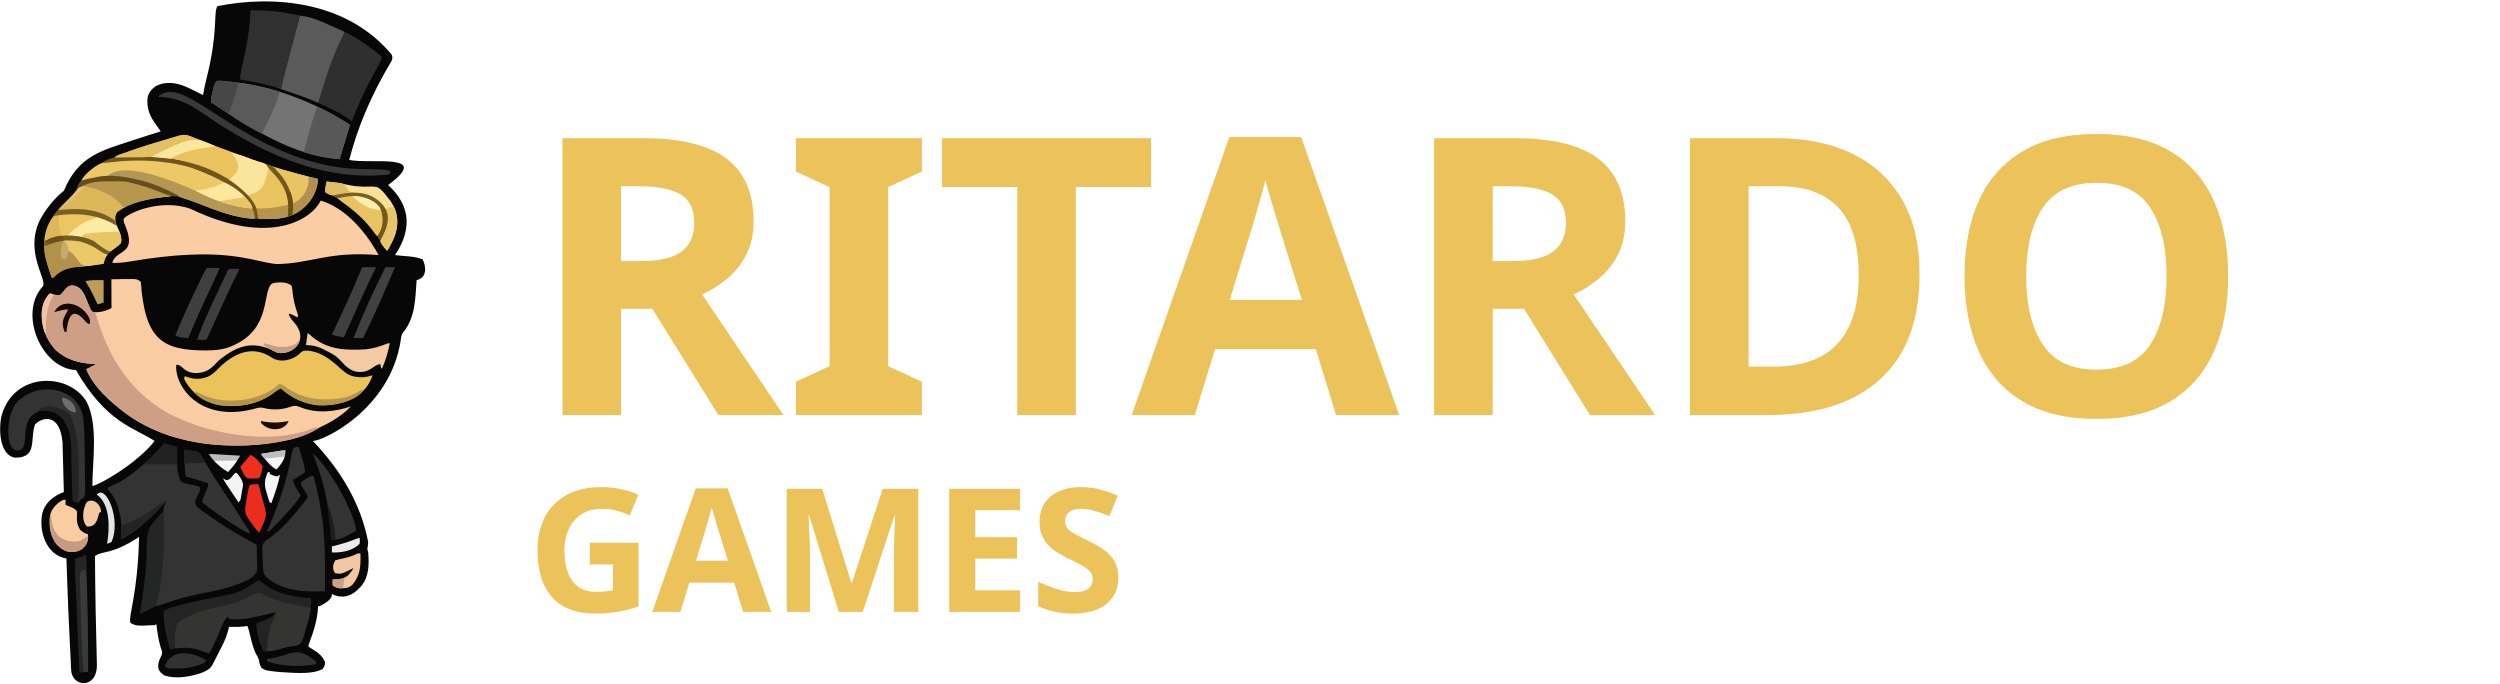
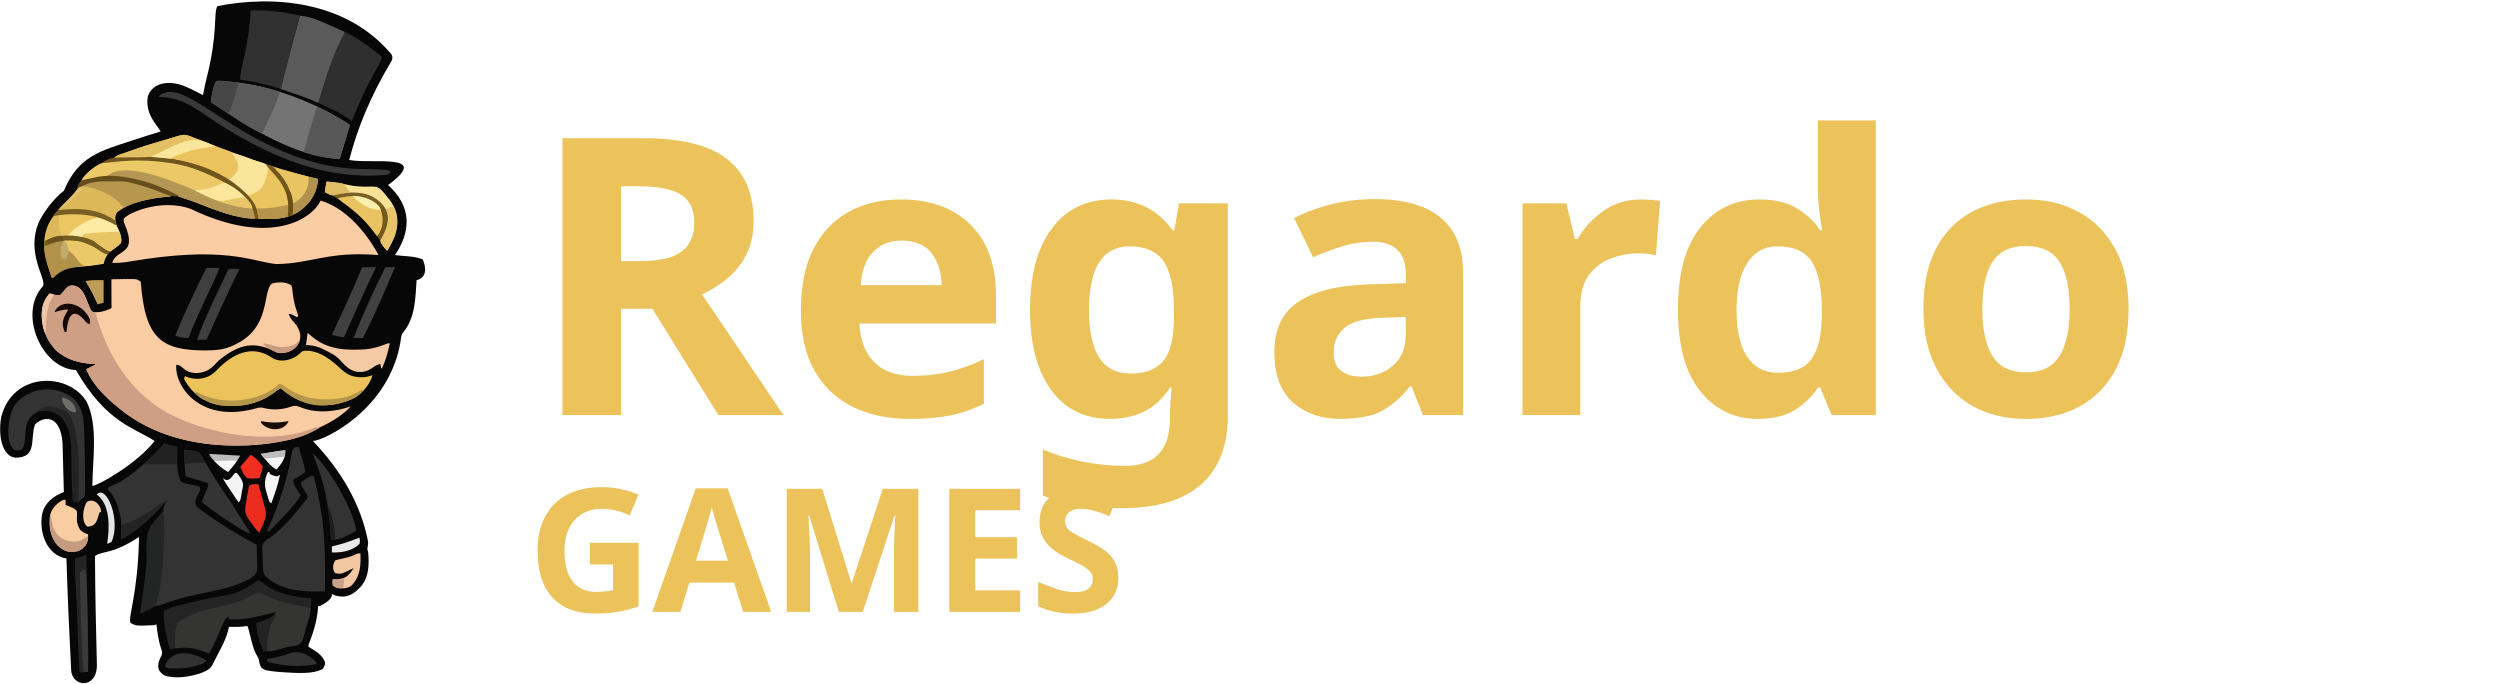
<svg xmlns="http://www.w3.org/2000/svg" width="163.769mm" height="44.762mm" viewBox="0 0 163.769 44.762" version="1.1" id="svg1" xml:space="preserve">
  <defs id="defs1">
    <rect x="128.848" y="59.014" width="451.459" height="108.193" id="rect4" />
    <rect x="-122.406" y="222.557" width="251.767" height="375.564" id="rect3" />
    <rect x="-95.978" y="159.963" width="318.534" height="461.805" id="rect2" />
  </defs>
  <g id="layer1" transform="translate(-18.89089,-98.13163)">
    <g id="g1" transform="matrix(0.2645833,0,0,0.2645833,2.137645,39.63836)">
      <text xml:space="preserve" style="font-weight:800;font-size:85.333px;line-height:0;font-family:'Exo 2';-inkscape-font-specification:'Exo 2 Ultra-Bold';text-align:end;writing-mode:lr-tb;direction:ltr;text-anchor:end;fill:#ebc35a;fill-opacity:1;stroke-width:7.418" x="193.938" y="323.836" id="text1">
-         <tspan style="font-style:normal;font-variant:normal;font-weight:900;font-stretch:normal;font-size:96px;line-height:1;font-family:Orbitron;-inkscape-font-specification:'Orbitron Heavy';text-align:start;text-anchor:start;fill:#ebc35a;fill-opacity:1;stroke-width:7.418" id="tspan9" x="193.938" y="323.836">RITARDO</tspan>
+         <tspan style="font-style:normal;font-variant:normal;font-weight:900;font-stretch:normal;font-size:96px;line-height:1;font-family:Orbitron;-inkscape-font-specification:'Orbitron Heavy';text-align:start;text-anchor:start;fill:#ebc35a;fill-opacity:1;stroke-width:7.418" id="tspan9" x="193.938" y="323.836">Regardo</tspan>
        <tspan x="193.938" y="372.571" style="font-style:normal;font-variant:normal;font-weight:900;font-stretch:normal;font-size:42.667px;line-height:0.8;font-family:Orbitron;-inkscape-font-specification:'Orbitron Heavy';text-align:start;text-anchor:start;fill:#ebc35a;fill-opacity:1;stroke-width:7.418" id="tspan4">GAMES</tspan>
      </text>
      <text xml:space="preserve" transform="translate(-8.079289,-149.8143)" id="text2" style="font-style:normal;font-variant:normal;font-weight:bold;font-stretch:normal;font-size:96px;line-height:1;font-family:Cambria;-inkscape-font-specification:'Cambria Bold';text-align:start;writing-mode:lr-tb;direction:ltr;white-space:pre;shape-inside:url(#rect2);display:inline;fill:#000000;stroke-width:4.05" />
      <text xml:space="preserve" transform="translate(-8.079289,-149.8143)" id="text3" style="font-style:normal;font-variant:normal;font-weight:normal;font-stretch:normal;font-size:96px;line-height:1;font-family:Azonix;-inkscape-font-specification:Azonix;text-align:start;writing-mode:lr-tb;direction:ltr;white-space:pre;shape-inside:url(#rect3);display:inline;fill:#242525;fill-opacity:1;stroke-width:4.05" />
      <text xml:space="preserve" transform="translate(31.84511,193.8979)" id="text4" style="font-size:85.333px;line-height:1;font-family:Ethnocentric;-inkscape-font-specification:Ethnocentric;text-align:start;writing-mode:lr-tb;direction:ltr;white-space:pre;shape-inside:url(#rect4);display:inline;fill:#ebc35a;stroke-width:4.05" />
      <g id="g2" transform="matrix(0.2140757,0,0,0.2140757,32.88668,217.4358)">
        <path d="m 86,50 c 1.256,3.07 1.309,4.19 0.137,7.262 C 61.163,99.063 46.802,134.767 37,172 c 25.921,5.164 96.246,-8.76 45,29 12.859,11.52 20.733,25.038 21.469,40.898 C 103.7,256.898 98.219,269.672 90,282 c 10.707,1.623 21.837,0.825 32,5 4.427,9.404 4.789,21.237 -7,24 -1.561,21.012 -1.29,42.725 -15.102,59.863 C 97.29,373.799 97.091,376.741 96.625,380.5 84.409,460.491 7.121,497 -5,497 c 31.487,33.018 55.391,71.726 64,117 -0.165,2.709 -0.59,5.312 -1,8 0.31,1.339 0.645,2.672 1,4 1.124,13.916 1.034,27.972 -8.312,39.188 C 44.853,671.454 39.727,675.778 31,677 c -5.166,0.037 -9.448,-0.475 -14,-3 v 2.125 C 15.017,681.825 8.158,685.269 3,688 H 1 l -0.043,1.703 C 0.165,703.66 -4.113,717.451 -9.082,730.445 -10.113,732.861 -10.113,732.861 -10,735 c 1.648,1.103 3.346,2.132 5.062,3.125 6.257,3.884 11.552,7.948 14.062,15.062 C 8.969,756.708 8.215,758.268 6,761 c -10.934,5.32 -25.118,4.929 -49.623,3.242 -16.012,-1.686 -16.012,-1.686 -20.752,-4.805 -1.96,-2.94 -2.44,-5.459 -2.938,-8.926 -0.773,-2.824 -2.146,-5.002 -3.636,-7.502 C -76.285,732.571 -78.649,713.002 -81,711 c -6.938,1.247 -13.98,1.108 -21,1 -2.902,15.261 -11.881,28.939 -18.598,42.789 -2.513,5.754 -7.218,7.945 -12.781,10.266 -12.672,4.57 -30.54,7.786 -43.621,2.945 -4.344,-3.035 -11.299,-7.662 -3,-23 1.243,-3.728 0.56,-4.789 -0.75,-8.438 -2.934,-8.984 -4.02,-18.219 -5.25,-27.562 l -2,1 c -20.97,0.97 -20.97,0.97 -27.812,-2.375 -3.346,-7.429 8.289,-31.129 9.812,-99.625 -32.327,21.123 -41.002,15.334 -51,22 0.23,41.908 1.122,83.814 2.213,125.708 0.428,28.669 -29.175,26.502 -29.809,5.616 C -286.854,718.574 -288.668,675.791 -290,633 c -23.633,-4.08 -32.025,-31.631 -28,-51.938 3.143,-13.139 13.252,-20.382 25,-25.062 -0.478,-18.954 -1.082,-37.905 -1.519,-56.86 -2.676,-34.18 -23.076,-30.392 -31.856,-21.14 -6.048,16.648 3.301,38.56 -22.934,38.316 -15.074,-1.772 -20.057,-25.526 -16.043,-47.402 13.809,-52.792 78.601,-51.339 98.812,-17.008 13.515,27.168 6.649,67.721 6.539,97.094 7.603,-0.857 51.17,-25.561 72,-52 -23.966,-15.587 -55.888,-21.017 -91,-82 -39.741,-1.633 -67.218,-65.451 -38.324,-96.82 5.599,-7.389 -21.315,-38.773 -3.614,-76.305 6.687,-12.449 16.77,-25.615 28.016,-34.234 16.473,-40.286 43.408,-46.435 78.958,-58.135 C -203.021,145.857 -192.037,142.353 -181,139 c -1.84,-2.796 -3.671,-5.562 -5.684,-8.238 C -193.953,120.96 -197.74,111.365 -196,99 c 1.695,-5.699 4.683,-9.176 9.562,-12.5 9.319,-4.942 19.478,-4.205 29.375,-1.228 7.288,2.572 14.187,6.229 21.063,9.728 1.333,0.668 2.666,1.335 4,2 l 0.336,-1.998 c 1.034,-5.931 2.293,-11.752 3.77,-17.587 13.704,-54.208 7.523,-74.1 12.437,-83.306 C -52.213,-18.586 33.678,-12.796 86,50 Z" fill="#080707" transform="translate(509,30)" id="path1" />
        <path d="M 0,0 C 76.151,-1.531 -68.457,1.48 16.787,-0.264 29.713,-0.368 29.713,-0.368 34,3 38.836,69.996 58.823,82.194 108.877,82.322 120.61,82.256 131.478,81.412 142,76 185.531,56.314 174.132,13.522 185.762,4.969 188.996,4.001 191.57,3.598 194.938,3.625 l 2.965,-0.023 C 201.904,4.116 204.559,4.844 208,7 c 1.204,2.823 1.384,5.649 1.625,8.688 0.855,7.5 2.343,14.289 4.838,21.411 C 215.021,38.717 215.517,40.357 216,42 l -1,2 c -3.307,-1.426 -6.267,-4.215 -10,-4 1.344,3.964 3.054,6.425 5.938,9.438 C 229.722,70.166 209.673,88.174 192,85 166.235,70.891 147.986,74.361 124,94 c -1.673,1.744 -3.34,3.494 -5,5.25 -6.326,6.405 -12.148,8.867 -21.125,9.25 C 82.376,107.924 82.475,98.25 75,99 c -2.148,25.344 28.719,69.136 94.438,49.688 3.718,-0.718 5.784,-0.146 9.366,0.817 9.037,1.657 18.547,1.283 27.259,-1.692 5.02,-1.782 7.666,-2.039 12.511,0.165 C 237.743,155.708 258.906,153.219 277,147 c -11.657,12.409 -26.83,20.271 -42.148,27.223 -3.007,1.366 -5.896,2.869 -8.789,4.465 -10.502,5.26 -22.606,7.372 -34.062,9.5 l -2.509,0.469 c -14.974,2.633 -29.864,3.73 -45.054,3.656 l -2.497,-0.008 C 95.298,192.089 46.67,180.174 10,150 L 8.203,148.552 C -6.508,136.653 -21.856,121.86 -29,104 l 10,-5 v -1 l -2.316,-0.078 C -37.551,97.062 -52.769,92.807 -64.801,81.445 -76.282,68.679 -81.05,54.26 -80.391,37.156 -77.183,15.043 -70.178,21.392 -59,18 -54.478,13.923 -52.027,7.431 -45.312,7.125 -28.208,7.794 -28.162,35.191 -21,38 -13.534,38.593 -7.825,37.035 -1,34 0.362,32.865 0.362,32.865 0.114,29.857 0.076,19.905 0.052,9.952 0,0 Z" fill="#facca4" transform="translate(271,340)" id="path2" />
        <path d="m 0,0 c 4.987,1.382 9.982,2.733 15,4 l 0.148,3.742 C 14.892,18.887 13.86,32.841 19.254,43.64 23.823,47.198 31.703,46.775 41,50 c 1,3 1,3 -0.25,5.926 -1.163,2.252 -2.33,4.502 -3.5,6.75 C 35.789,66.561 35.505,68.125 37,72 c 2.169,2.349 4.655,4.146 7.25,6 l 2.279,1.681 C 65.772,93.714 85.917,105.967 107,117 c 0.149,4.287 0.258,8.572 0.33,12.86 0.03,1.456 0.071,2.912 0.123,4.367 0.477,13.651 0.477,13.651 -3.222,18.105 C 102.573,153.837 102.573,153.837 101,155 l -2.098,1.602 c -15.028,7.828 -31.116,11.865 -47.625,15.176 -3.259,0.656 -6.519,1.313 -9.777,1.973 l -2.491,0.503 c -14.297,2.917 -27.874,6.843 -41.566,11.934 C -5.023,187.008 -7.443,187.545 -10,188 l 0.875,-3.762 c 6.231,-28.1 8.431,-57.029 8.043,-85.762 l -0.024,-2.173 C -1.144,92.8 -1.203,89.3 -1.3,85.798 -1.408,78.265 -0.926,72.537 3,66 -0.373,69.317 -3.611,72.726 -6.806,76.214 -17.873,88.256 -29.123,98.321 -43,107 l -2.816,1.781 C -48,110 -48,110 -50,110 l 0.063,-2.18 C -49.093,88.949 -49.093,88.949 -54,71 l -1.426,-3.223 C -58.056,62.183 -60.891,57.592 -65,53 v -2 c 3.759,-1.912 7.435,-3.774 11.352,-5.344 C -46.309,42.535 -19.573,23.393 0,0 Z" fill="#333333" transform="translate(332,530)" id="path3-0" />
        <path d="M 0,0 C 36.515,10.743 60.425,50.769 67,63 8.429,58.243 -11.194,73.019 -51.432,73.41 -81.362,70.08 -110.944,51.644 -222.609,70.729 -228.812,71.783 -234.708,72.225 -241,72 c 4.294,-16.318 29.402,-8.332 14.959,-43.212 -2.066,-5.154 -2.066,-5.154 -1.58,-8.038 6.874,-7.405 43.331,-22.984 76.918,-11.332 C -57.78,54.159 -9.392,20.689 0,0 Z" fill="#fbcda4" transform="translate(513,249)" id="path4" />
        <path d="m 0,0 c 4.239,0.271 7.06,2.235 10.312,4.875 1.683,2.431 2.902,5.001 4.125,7.688 l 1.043,2.157 c 1.814,3.786 3.492,7.591 5.102,11.441 1.155,2.43 1.243,3.478 3.746,4.696 2.461,0.696 2.984,2.02 2.984,2.02 13.512,48.112 38.199,88.817 82.438,114.312 45.508,24.483 118.661,38.306 168.668,18.035 3.167,-1.474 3.748,-1.358 6.895,-0.348 -20.595,14.343 -62.303,20.475 -95.562,20.312 l -2.497,-0.008 C 140.61,184.964 91.982,173.049 55.312,142.875 l -1.797,-1.448 C 38.804,129.528 23.456,114.735 16.312,96.875 l 10,-5 v -1 L 23.996,90.797 C 7.761,89.937 -7.457,85.682 -19.488,74.32 -30.97,61.554 -35.737,47.135 -35.078,30.031 c 0.373,-5.241 1.774,-9.602 4.391,-14.156 l 1.051,-1.93 C -28.625,12.25 -28.625,12.25 -26.688,9.875 c 3,0 3,0 5.164,0.57 2.868,0.646 4.92,0.909 7.836,0.43 2.575,-2.377 4.596,-4.98 6.773,-7.723 C -4.453,0.635 -3.464,0.098 0,0 Z" fill="#ce9f84" transform="translate(225.6875,347.125)" id="path5" />
        <path d="M 0,0 C 10.402,8.169 26.765,4.202 35.444,-5.169 38.161,-7.513 40.869,-6.968 44.315,-6.853 59.412,-5.287 70.918,4.383 81.67,14.284 c 8.657,7.767 14.082,9.485 25.676,9.449 3.895,-0.315 7.018,-1.104 10.719,-2.301 -3.216,11.021 -11.679,20.834 -21.629,26.496 -2.753,1.32 -5.506,2.451 -8.371,3.504 l -2.441,0.898 C 65.865,58.577 46.231,57.096 27.756,47.761 21.975,44.499 16.919,40.956 12.065,36.433 8.753,37.929 6.159,39.872 3.315,42.12 -14.576,55.223 -36.471,58.922 -58.226,56.14 -73.351,53.479 -86.028,45.835 -95.076,33.519 c -3.556,-5.306 -3.556,-5.306 -4.859,-8.086 l 1,-3 1.617,0.656 c 9.216,3.444 17.361,3.365 26.383,-0.656 4.043,-2.19 6.952,-4.918 10.125,-8.188 C -43.884,-3.022 -22.188,-13.91 0,0 Z" fill="#ebc35a" transform="translate(454.9353,429.5674)" id="path6" />
        <path d="M 0,0 2.101,0.001 C 22.555,0.1 40.654,6.018 59.445,13.662 62.837,15.024 66.26,16.293 69.688,17.562 v 1 l -1.902,0.196 C 46.704,20.996 25.247,23.749 7.742,36.75 4.826,40.742 4.964,43.773 5.688,48.562 c 0.792,3.149 1.851,6.152 3,9.188 3.903,10.47 3.903,10.47 3,14.812 -2.06,1.979 -3.849,3.436 -6.188,5 -7.53,5.205 -12.062,9.772 -13.812,19 -4.212,0.579 -8.426,1.148 -12.64,1.709 -1.429,0.191 -2.857,0.385 -4.285,0.582 -7.615,1.047 -15.063,1.966 -22.773,1.633 -5.32,0.176 -9.63,2.402 -13.344,6.123 -1.219,1.417 -2.405,2.864 -3.547,4.344 l -1.41,1.609 h -2 C -75.706,91.458 -81.747,72.129 -71.992,50.656 -62.597,32.379 -50.128,25.771 -40.074,12.246 -35.376,5.089 -26.915,2.897 -18.963,1.171 -12.656,0.12 -6.381,-0.028 0,0 Z" fill="#ddb85a" transform="translate(270.3125,225.4375)" id="path7" />
        <path d="m 0,0 c 3.734,1.57 7.475,3.083 11.266,4.513 1.028,0.388 2.056,0.776 3.115,1.176 1.081,0.407 2.163,0.814 3.277,1.233 1.151,0.434 2.302,0.867 3.487,1.314 3.705,1.395 7.411,2.787 11.118,4.178 0.631,0.237 1.261,0.473 1.911,0.717 18.664,7 37.316,13.993 56.276,20.158 1.744,0.57 1.744,0.57 3.522,1.152 17.66,5.737 35.416,10.57 53.478,14.848 -1.111,13.374 -6.242,23.83 -16.164,33 -12.249,10.042 -25.393,13.545 -41.023,13.188 -1.143,-0.014 -2.286,-0.027 -3.463,-0.041 -2.784,-0.035 -5.566,-0.084 -8.35,-0.146 C 78.326,94.692 78.201,94.095 78.072,93.479 74.333,76.04 63.286,63.413 48.474,53.77 24.685,38.873 -2.977,28.024 -31.05,25.102 c -0.764,-0.08 -1.529,-0.159 -2.316,-0.241 -18.237,-1.645 -36.947,-1.068 -55.184,0.429 3.571,-3.571 8.699,-4.713 13.375,-6.438 1.177,-0.435 2.353,-0.87 3.565,-1.319 15.133,-5.524 30.583,-10.107 46.035,-14.646 2.014,-0.594 4.024,-1.2 6.034,-1.806 1.238,-0.367 2.477,-0.734 3.752,-1.112 1.629,-0.488 1.629,-0.488 3.292,-0.985 C -7.778,-2.128 -4.442,-1.926 0,0 Z" fill="#eac35e" transform="translate(362.5496,174.7105)" id="path8" />
        <path d="m 152.069,50.139 c -2.453,13.416 -5.141,20.348 -11,40 -52.336,-3.377 -100.263,-33.912 -149,-66 C -7.389,18.033 -5.959,12.077 -4.392,6.169 -0.823,-7.005 83.492,4.847 152.069,50.139 Z" fill="#747474" transform="translate(393.9314,110.8606)" id="path9" />
        <path d="m 0,0 2,1 c 6.934,26.12 10.044,50.459 10.625,55.75 l 0.374,3.388 c 1.83,17.679 2.141,35.29 2.064,53.049 -0.005,2.033 -0.01,4.066 -0.014,6.1 C 15.038,124.191 15.021,129.096 15,134 c -3.171,0.022 -6.341,0.035 -9.512,0.047 l -2.692,0.019 C -16.29,134.119 -38.777,130.858 -53,117 c -3.387,-3.517 -3.584,-7.015 -3.75,-11.695 -0.175,-4.92 -0.173,-7.924 -0.396,-11.816 -0.805,-13.244 -0.805,-13.244 3.75,-18.486 19.107,-11.931 32.833,-30.013 46.938,-47.276 C -4.685,25.122 -4.685,25.122 -5.562,22.469 -7.572,19.018 -9.682,15.654 -11.855,12.305 -13,10 -13,10 -12,7 -7.934,4.149 -4.098,1.954 0,0 Z" fill="#333333" transform="translate(503,567)" id="path10-9" />
        <path d="m 41.598,14.082 c 4.534,1.505 12.49,1.036 16.335,4.195 -0.447,8.755 -3.193,15.754 -5.523,24.117 l -0.651,2.488 c -2.995,11.045 -2.995,11.045 -6.349,15.512 -3.475,1.897 -6.11,2.289 -10.043,2.633 -4.521,0.419 -8.36,1.635 -12.645,3.055 -6.54,2.051 -12.416,2.983 -19.312,2.312 -4.249,-10.111 -8.395,-20.858 -8,-32 7.27,-3.053 18.796,-4.768 22,-13 -30.696,7.488 -40.091,9.178 -54,8 l -1,-3 c -3.607,3.161 -5.221,6.233 -7.059,10.637 -4.515,11.008 -9.026,22.018 -14.941,32.363 -19.347,-8.163 -26.09,-7.296 -39.965,-6.077 -0.435,-10.739 -0.809,-21.452 3.465,-31.423 10.057,-10.057 29.317,-12.482 42.688,-15.875 41.214,-20.364 53.162,-25.303 95,-3.938 z" fill="#343433" transform="translate(443.5898,701.6055)" id="path11-4" />
        <path d="M 0,0 3.496,1.352 C 6.363,2.507 9.185,3.724 12,5 l 2.863,1.289 C 31.768,14.305 51.318,26.713 59.086,44.484 60.429,48.255 61,50.939 61,55 38.196,54.413 15.447,44.998 -5.536,36.841 -10.588,34.883 -15.642,33.117 -20.812,31.5 -26.042,29.806 -30.77,27.718 -35.625,25.188 -52.374,16.527 -69.503,11.433 -88,8 L -90.953,7.391 C -105.987,5.463 -120.531,6.816 -135,11 c -1.662,0.354 -3.328,0.696 -5,1 2.498,-8.88 20.379,-21.08 23.966,-21.298 C -111.149,-13.971 -58.761,-22.872 0,0 Z" fill="#ecc866" transform="translate(376,215)" id="path12" />
        <path d="M 2.917,-0.884 C 16.028,0.383 22.658,3.323 55,18 44.429,45.04 33.418,72.443 24.25,100.125 14.039,95.328 5.863,92.451 -19,84 -15.873,66.087 -12.269,57.226 2.917,-0.884 Z" fill="#5a5a5a" transform="translate(486,36)" id="path13" />
        <path d="M 0,0 C 19.365,-0.543 38.122,1.782 57,6 57,6 38.867,74.863 35.044,90.972 19.879,85.493 -3.258,81.259 -12,80 -12.52,65.449 -2.644,48.327 0,0 Z" fill="#303030" transform="translate(432,29)" id="path14" />
        <path d="M 0,-0.906 C 6.577,0.961 31.329,17.44 43,28 39.068,41.1 28.616,50.337 8,102 -4.798,92.66 -13.359,88.9 -30.781,81.094 -22.701,53.273 -14.02,24.903 0,-0.906 Z" fill="#2f2f2f" transform="translate(541,55)" id="path15" />
        <path d="m 0,0 c 5.896,3.725 12.958,11.211 15.627,26.137 2.09,27.316 1.51,54.814 1.965,82.198 C 17.547,123.769 13.843,113.484 10,124 7.196,120.273 18.292,4.099 -35.578,17.648 -59.137,26.718 -46.709,52.62 -56,62 -75.774,69.979 -74.428,24.919 -62.789,9.094 -47.318,-9.012 -20.436,-13.141 0,0 Z" fill="#333333" transform="translate(223,475)" id="path16-8" />
        <path d="M 49.339,13.402 C 52.603,14.227 56.73,15.198 60,16 59.337,29.267 53.538,40.034 43.836,49 33.587,59.292 18.443,62.545 2.812,62.188 -6.158,62.081 50.516,14.308 49.339,13.402 Z" fill="#b1914d" transform="translate(450,208)" id="path17" />
        <path d="m -0.375,-0.438 c 13.39,0.014 51.062,5.382 72.319,12.827 -5.049,16.217 -13.024,33.176 -20.75,48.312 C 29.994,50.777 11.579,36.984 -7.931,24.139 -7.162,16.948 -4.49,2.201 -0.375,-0.438 Z" fill="#5a5a5a" transform="translate(393.9314,110.8606)" id="path18" />
        <path d="M 0,0 C 3.063,1.389 5.337,3.058 7.875,5.25 20.275,15.024 40.042,19.46 61,21 61.412,25.653 60.575,31.706 60.575,31.706 37.258,28.078 21.418,24.687 7.184,17.113 1.923,13.542 -1.999,14.445 -7.375,17.562 -43.679,36.839 -54.789,24.943 -93,49 c -4.508,9.361 -4.114,19.87 -4,30 l -5,1 c -3.893,-8.656 -9.603,-40.316 -7,-45 10.01,-5.074 37.584,-10.964 58.536,-15.122 C -22.916,14.915 -22.916,14.915 0,0 Z" fill="#242424" transform="translate(441,688)" id="path19-8" />
        <path d="M 0.188,-0.74 C 8.633,3.334 26.878,12.779 38.241,20.565 34.226,33.281 29.601,47.106 26,60 11.828,58.83 -1.512,56.79 -15.442,51.84 -9.981,29.952 -2.193,4.021 0.188,-0.74 Z" fill="#585858" transform="translate(509,141)" id="path20" />
        <path d="m 49.875,14.25 c 3.33,5.917 6.17,13.138 5,20 -2.08,2.161 -3.854,3.721 -6.25,5.438 l -1.777,1.389 C 42.602,44.239 42.602,44.239 39.844,44.281 23.343,29.413 9.02,27.383 -13.125,26.25 c -10.759,-25.09 36.431,-36.433 63,-12 z" fill="#fdeba4" transform="translate(227.125,263.75)" id="path21" />
        <path d="M 0,0 C 2.064,0.284 4.126,0.578 6.188,0.875 7.336,1.037 8.485,1.2 9.668,1.367 17.109,2.78 17.109,2.78 20,6.738 c 0.68,1.184 1.346,2.376 2,3.574 0.778,1.358 1.558,2.715 2.34,4.07 0.421,0.738 0.843,1.475 1.277,2.235 2.561,4.41 5.257,8.737 7.946,13.069 0.839,1.355 0.839,1.355 1.696,2.737 4.587,7.378 9.262,14.681 14.298,21.764 4.201,5.928 8.105,11.981 11.882,18.187 4.267,6.967 8.611,13.83 13.27,20.543 C 76,95 76,95 76,97 71.244,95.331 67.145,92.818 62.875,90.188 61.7,89.465 61.7,89.465 60.501,88.729 46.804,80.228 33.616,71.034 21,61 21.758,55.954 23.827,51.594 25.916,46.996 27.185,44.14 28,42.165 28,39 19.405,36.04 10.757,33.435 2,31 1.047,24.338 0.694,17.722 0.438,11 0.394,9.939 0.351,8.878 0.307,7.785 0.201,5.19 0.099,2.595 0,0 Z" fill="#343434" transform="translate(355,537)" id="path22-2" />
        <path d="M 1,0 C 1.929,9.686 2.179,19.28 2,29 L 1.962,31.787 C 1.736,46 0.751,60.066 -0.812,74.188 l -0.233,2.189 C -3.492,99.062 -6.55,100.872 -7.36,109.83 -13.668,112.56 -19.512,116.711 -26,119 c 2.678,-18.261 5.628,-36.474 7.188,-54.875 1.989,-16.055 -2.753,-32.958 5.625,-47.621 C -8.022,10.295 -7.048,8.896 1,0 Z" fill="#242525" transform="translate(330,608)" id="path23-4" />
        <path d="m 0,0 c 34.911,12.835 96.793,73.907 187.079,85.47 28.421,3.576 66.34,-1.185 53.234,7.992 C 190.292,98.368 125.417,89.663 33.185,27.33 13.124,13.419 -1.118,4.091 -25.687,3.463 -18.691,-3.766 -9.218,-2.997 0,0 Z" fill="#393939" transform="translate(350.6865,125.5374)" id="path24" />
        <path d="M 0,0 C 25.913,25.455 50,75.641 50,90 30.87,100.176 30.87,100.176 21,100 L 20.896,98.165 C 17.87,36.196 2.207,10.419 0,0 Z" fill="#333333" transform="translate(504,541)" id="path25-5" />
        <path d="M 0,0 C 0,1.98 0,3.96 0,6 0.66,6.227 1.32,6.454 2,6.688 2.99,7.121 3.98,7.554 5,8 5.697,8.272 6.395,8.544 7.113,8.824 9.565,9.996 11.194,10.955 13,13 c 0.426,3.034 0.242,5.801 0.039,8.855 C 12.978,26.797 14.414,30.817 17,35 c 3.031,2.536 5.283,3.761 9,5 0.316,5.274 -0.071,8.559 -3,13 -4.86,5.024 -8.622,7.061 -15.625,7.438 C 0.322,60.344 -4.877,57.076 -9.82,52.207 -17.549,42.789 -19.254,31.758 -18.271,19.938 -17.264,12.725 -13.313,7.579 -7.746,3.156 -2.98,0 -2.98,0 0,0 Z" fill="#facca2" transform="translate(218,595)" id="path26-5" />
        <path d="m 0,0 c 14.182,8.156 35.827,13.459 54.875,14.688 2.143,4.043 2.997,8.479 3,13 C 35.071,27.1 12.322,17.685 -8.661,9.528 -13.713,7.571 -18.767,5.804 -23.938,4.188 -29.167,2.493 -33.895,0.406 -38.75,-2.125 -55.491,-10.781 -72.629,-15.904 -91.125,-19.312 l -3.137,-0.594 C -98.001,-20.437 -101.731,-20.667 -105.5,-20.875 l -2.23,-0.131 c -1.798,-0.105 -3.596,-0.206 -5.395,-0.307 C -91.759,-42.678 -21.06,-9.027 0,0 Z" fill="#b49755" transform="translate(379.125,242.3125)" id="path27" />
        <path d="M 0,0 C 0.66,0 1.32,0 2,0 2.266,11.548 2.527,23.096 2.782,34.644 2.901,40.011 3.021,45.379 3.146,50.746 3.795,78.836 4.15,106.903 4,135 c -7.75,1.125 -7.75,1.125 -10,0 -0.296,-6.229 -0.587,-12.458 -0.875,-18.688 -0.044,-0.961 -0.089,-1.922 -0.135,-2.912 C -7.892,94.221 -8.624,75.037 -9.302,55.849 -9.649,46.193 -10.05,36.571 -10.806,26.938 -11.11,22.331 -11.109,17.739 -11.062,13.125 c 0.004,-0.891 0.009,-1.781 0.014,-2.699 C -11.037,8.284 -11.019,6.142 -11,4 -10.29,3.795 -9.579,3.59 -8.848,3.379 -7.929,3.109 -7.009,2.84 -6.062,2.562 -4.688,2.162 -4.688,2.162 -3.285,1.754 -1.06,1.21 -1.06,1.21 0,0 Z" fill="#252526" transform="translate(240,659)" id="path28-1" />
        <path d="M 0,0 C 2.49,2.148 2.49,2.148 4.98,4.297 23.171,19.637 44.107,20.346 67,19 75.34,18.173 83.162,15.868 90.926,12.77 93,12 93,12 95,12 c -2.024,9.95 -4.709,19.774 -9,29 -0.33,0 -0.66,0 -1,0 -0.33,-1.65 -0.66,-3.3 -1,-5 -3.411,0.627 -5.623,1.942 -8.438,3.938 C 69.437,44.273 64.449,45.859 57,45 48.622,43.528 43.629,38.135 38.085,32.128 34.324,28.089 30.928,25.508 26,23 24.978,22.461 23.956,21.922 22.902,21.367 21.924,20.875 20.946,20.382 19.938,19.875 18.957,19.377 17.976,18.88 16.965,18.367 12.216,16.177 7.842,14.798 2.625,14.375 0.336,14.189 0.336,14.189 -2,14 -1.34,9.38 -0.68,4.76 0,0 Z" fill="#f3caa4" transform="translate(498,402)" id="path29" />
        <path d="M 0,0 C 1.04,7.251e-4 1.04,7.251e-4 2.101,0.001 22.555,0.1 40.654,6.018 59.445,13.662 c 3.391,1.363 6.815,2.631 10.242,3.901 0,0.33 0,0.66 0,1 -0.628,0.065 -1.255,0.129 -1.902,0.196 C 49.275,20.723 31.653,23.605 14.688,31.562 14.104,30.818 14.104,30.818 13.508,30.059 1.654,15.664 -14.625,10.164 -32.312,6.562 -23.856,-0.649 -10.529,-0.046 0,0 Z" fill="#b7964d" transform="translate(270.3125,225.4375)" id="path30" />
        <path d="M 0,0 C 6.387,1.288 12.298,3.044 18.375,5.375 24.705,7.839 24.705,7.839 31.184,9.855 40.277,12.301 45.026,13.357 40,28 l -0.25,3.125 C 38.344,38.391 33.798,42.786 28,47 24.533,48.816 21.896,49.384 18,49 16.184,47.566 16.184,47.566 14.438,45.562 9.496,40.26 0.949,37.196 -4.917,32.972 7.463,21.822 13.545,17.106 0,0 Z" fill="#fbe49b" transform="translate(410,194)" id="path31" />
        <path d="M 0,0 C 7.002,0.574 13.802,1.618 20.688,3 31.681,5.299 31.681,5.299 42.855,5.895 58.58,5.522 58.58,5.522 64.501,11.005 66.861,13.556 68.939,16.198 71,19 c 0.545,0.637 1.091,1.274 1.652,1.93 C 73.985,22.558 74.989,24.155 76,26 c 0.692,1.234 0.692,1.234 1.398,2.492 C 82.748,39.397 82.725,50.974 78.875,62.375 76.396,68.511 73.377,74.313 70,80 67.756,77.875 65.955,75.702 64.25,73.125 63.801,72.468 63.353,71.81 62.891,71.133 61.705,68.293 62.102,66.922 63,64 63.786,62.105 64.621,60.229 65.5,58.375 69.278,50.359 70.851,42.103 68.199,33.359 63.816,24.744 56.394,18.996 47.457,15.691 40.843,13.83 34.385,13.817 27.562,13.812 26.046,13.794 26.046,13.794 24.498,13.775 18.885,13.764 14.322,14.252 9,16 4.552,15.733 1.673,14.485 -2,12 -1.522,7.902 -1.028,3.995 0,0 Z" fill="#f7e197" transform="translate(520,227)" id="path32" />
        <path d="M 0,0 C 3.286,-0.277 5.756,-0.304 15,0 10.085,13.869 -5.629,42.427 -21,81 -31.558,80.221 -31.558,80.221 -36,78 -26.992,54.422 -2.545,3.818 0,0 Z" fill="#3f3f3f" transform="translate(381,327)" id="path33" />
        <path d="m 0,0 c 1.58,9.439 6.512,18.774 7,29 -4.36,3.439 -9.217,6.195 -14,9 1.06,6.732 5.384,12.369 9,18 -6.279,10.829 -24.655,29.822 -37,42 l -2,-1 C -28.854,79.321 -14.677,44.962 -8.467,7.809 -7.46,2.361 -7.46,2.361 -5.07,0.484 -3,0 -3,0 0,0 Z" fill="#333333" transform="translate(488,534)" id="path34-7" />
        <path d="M 0,0 H 16 C 2.871,27.018 -8.801,53.692 -21,81 -25.969,80.486 -30.29,79.766 -35,78 -22.593,51.793 -10.64,26.232 0,0 Z" fill="#404040" transform="translate(561,326)" id="path35" />
        <path d="m 0,0 c 10.524,-0.568 22.951,2.619 31.055,9.555 6.425,6.689 9.058,11.907 9.047,21.25 -0.762,6.03 -3.566,11.138 -6.434,16.43 -0.66,0 -1.32,0 -2,0 -1.451,-1.811 -2.833,-3.678 -4.188,-5.562 C 17.62,28.468 5.711,17.971 -7.661,8.448 -9.948,6.787 -12.145,5.023 -14.332,3.234 -9.592,1.08 -5.145,0.517 0,0 Z" fill="#e9c362" transform="translate(546.332,242.7656)" id="path36" />
        <path d="m 0,0 c 25.213,0.257 26.251,24.708 26,32 -12.341,3.332 -24.655,4.47 -38,4 0,0 -6.581,-11.577 -9,-15 C -10.438,17.387 -5.656,14.562 -2.684,8.168 -1.688,5.465 -0.793,2.769 0,0 Z" fill="#eac45e" transform="translate(450,222)" id="path37" />
        <path d="M 0,0 C 19.63,-1.332 34.944,7.096 50.414,17.265 48.376,20.299 46.62,24.028 46,28 26.809,31.18 26.809,31.18 20,30 13.567,24.444 10.859,15.554 5,13 l -2,9 -4,1 C -3.989,18.517 -3.482,14.26 -3,9 -2.229,5.893 -1.226,2.956 0,0 Z" fill="#ebc96a" transform="translate(216,294)" id="path38" />
        <path d="M 0,0 C 15.591,0.186 -8.717,-0.147 9.277,0.098 -3.895,27.18 -16.625,55.096 -28.723,82.098 h -11 C -30.024,55.007 -16.81,29.384 -4.795,3.281 -3.241,0.116 -3.241,0.116 0,0 Z" fill="#3e3e3e" transform="translate(409.7227,327.9023)" id="path39" />
        <path d="M 0,0 H 11 C -0.711,27.531 -12.627,55.197 -26,82 H -37 C -26.179,54.642 -13.081,25.539 0,0 Z" fill="#414141" transform="translate(588,326)" id="path40" />
        <path d="M 0,0 C 3.516,0.334 5.639,2.072 8.375,4.188 26.709,17.23 48.555,19.978 70.356,16.639 79.37,15.52 87.493,11.716 95,7 l 2.177,1 C 87.316,20.038 65.381,25.064 47,25 30.447,24.291 13.982,16.165 2,5 -1.312,6.496 -3.905,8.439 -6.75,10.688 -24.641,23.79 -46.535,27.49 -68.291,24.707 -77.952,23.007 -90.294,18.556 -97,11 l 1,-2 2.684,1.426 c 21.035,10.748 45.096,11.295 67.52,4.32 C -16.324,11.555 -7.158,7.158 0,0 Z" fill="#b4954c" transform="translate(465,461)" id="path41" />
        <path d="m 0,0 c 46.384,-0.74 96.102,8.01 130.901,41.394 8.967,8.372 15.749,18.24 15.699,30.668 -2.298,0.22 -1.827,-0.049 -4,0 C 141.266,46.426 109.23,29.177 81.648,17.87 79.997,17.218 78.357,16.539 76.722,15.851 62.958,10.328 47.3,7.644 32.601,6.062 L 29.636,5.726 C -1.973,2.716 -26.052,7.428 -34.576,7.708 -24.251,-0.412 -12.549,0.229 0,0 Z" fill="#71561c" transform="translate(294.3994,197.938)" id="path42" />
        <path d="m 0,0 c -0.546,6.449 1.504,9.427 5,12 11.175,5.588 10.288,16.104 20.75,17.719 l -0.812,0.188 C 6.671,31.525 -1.519,32.73 -12,43 h -2 C -21.296,21.526 -22.489,17.703 -22.72,6.27 -15.205,2.341 -8.57,-0.296 0,0 Z" fill="#b2924a" transform="translate(216,295)" id="path43" />
        <path d="m 0,0 c 3.65,1.538 7.282,2.931 11.062,4.125 l 4.817,1.928 -7.031,-0.852 C 1.05,5.635 -5.394,7.312 -12.625,10.188 l -3.185,1.207 c -4.621,1.786 -9.1,3.608 -13.405,6.07 -12.566,7.142 -25.03,6.677 -39.247,6.644 -13.06,0.062 -14.902,0.184 -19.89,0.153 3.571,-3.571 8.114,-3.849 12.79,-5.574 l 3.565,-1.319 c 15.133,-5.524 30.583,-10.107 46.035,-14.646 2.014,-0.594 4.024,-1.2 6.034,-1.806 l 3.752,-1.112 3.292,-0.985 C -7.932,-2.348 -4.637,-2.007 0,0 Z" fill="#e4c065" transform="translate(362.9375,174.875)" id="path44" />
        <path d="m 0,0 c 12.141,4.462 25.751,15.584 32,27 l 0.53,3 C 8.233,27.852 -12.474,20.387 -33.47,9.293 -21.243,8.576 -10.899,5.556 0,0 Z" fill="#fce79d" transform="translate(401,228)" id="path45" />
        <path d="m 0,0 c 1.316,4.728 2.615,9.46 3.9,14.197 0.439,1.609 0.882,3.217 1.33,4.824 0.644,2.316 1.273,4.635 1.899,6.956 0.202,0.713 0.404,1.425 0.612,2.16 1.576,5.947 1.134,10.395 -1.37,15.95 -0.313,0.703 -0.625,1.405 -0.947,2.129 C 5.098,46.928 4.773,47.641 4.438,48.375 4.108,49.111 3.779,49.847 3.439,50.605 2.633,52.406 1.817,54.204 1,56 -3.137,52.265 -6.126,47.824 -9.25,43.25 -9.804,42.477 -10.359,41.703 -10.93,40.906 -14.351,35.883 -15.901,32.144 -15,26 c 0.189,-1.36 0.189,-1.36 0.381,-2.748 0.468,-3.053 1.002,-6.088 1.556,-9.127 0.182,-1.044 0.365,-2.088 0.553,-3.164 C -11.143,3.285 -11.143,3.285 -10,1 -6.698,-0.223 -3.482,-0.029 0,0 Z" fill="#eb2d1f" transform="translate(441,577)" id="path46-1" />
        <path d="m 0,0 c 0.431,13.768 0.176,24.876 -9,36 -4.625,4.514 -8.933,4.442 -15.098,4.434 C -27.431,39.936 -29.362,39.091 -32,37 c -0.312,-3.688 -0.312,-3.688 0,-7 l 1.688,0.141 C -24.294,30.425 -19.928,29.572 -15,26 c 2.782,-2.716 5.255,-5.511 7,-9 l -2.562,1.312 C -22.201,24.026 -22.201,24.026 -29,23 c -1.453,-1.192 -4.999,-7.501 0,-15 2.706,-0.773 5.311,-1.394 8.062,-1.938 C -15.17,4.831 -9.938,3.466 -4.664,0.734 -3,0 -3,0 0,0 Z" fill="#f3c7a2" transform="translate(559,657)" id="path47-1" />
        <path d="M 0,0 C 12.341,2.568 31.915,8.584 40.088,10.47 41.309,33.15 22.455,41.121 21.884,41.237 18.353,25.569 9.345,12.642 0,0 Z" fill="#e9c463" transform="translate(459,211)" id="path48" />
        <path d="M 0,-0.5 C 7.716,-0.444 22.188,2 22.188,2 19.301,10.624 17.34,20.789 11,37.188 3.668,33.337 -3.162,28.85 -10,24.188 -9.47,17.689 -8.106,12.439 -6.46,6.205 -4.782,0.04 -4.782,-0.46 0,-0.5 Z" fill="#474748" transform="translate(396,110.8125)" id="path49" />
        <path d="m 0,0 c 0.708,4.543 1.159,8.975 1.297,13.57 0.06,1.905 0.06,1.905 0.121,3.848 0.039,1.379 0.078,2.758 0.117,4.137 0.043,1.449 0.087,2.899 0.131,4.348 0.115,3.862 0.224,7.723 0.331,11.585 0.066,2.385 0.134,4.771 0.202,7.156 C 2.893,69.099 3.293,93.534 3,118 c -1.65,0 -3.3,0 -5,0 -1.769,-18.8 -2.555,-37.569 -3.064,-56.435 -0.081,-2.922 -0.169,-5.845 -0.257,-8.767 -0.23,-7.662 -0.424,-15.325 -0.589,-22.989 -0.086,-3.638 -0.201,-7.274 -0.319,-10.911 -0.048,-2.099 -0.094,-4.199 -0.138,-6.298 -0.039,-0.944 -0.077,-1.887 -0.117,-2.86 C -6.516,7.386 -6.521,5.298 -6,3 -2.485,0 -2.485,0 0,0 Z" fill="#393a3a" transform="translate(241,676)" id="path50-5" />
        <path d="M -0.18,-1.621 C 23.957,1.24 20.179,74.054 20,107 l -6.72,-2.18 C 12.081,83.37 11.967,78.277 11.551,45.168 10.666,-7.6 -23.508,-0.044 -28,1 c 7.343,-8.503 18.973,-6.862 27.82,-2.621 z" fill="#232323" transform="translate(213,492)" id="path51-2" />
        <path d="M 27.875,4.25 C 14.985,8.987 3.189,14.053 -5.777,24.973 -7.983,27.063 -10.016,26.768 -13.125,26.25 c -3.303,-7.702 -4.314,-15.672 -4,-24 2.094,-0.764 29.72,-6.557 45,2 z" fill="#ecc661" transform="translate(227.125,263.75)" id="path52" />
        <path d="m 4,15 c -2.08,2.161 -3.854,3.721 -6.25,5.438 l -1.777,1.389 C -8.273,24.989 -8.273,24.989 -11.031,25.031 -23.328,14.892 -27.034,13.252 -42,9 -40.412,6.338 -39.522,5.167 -36.523,4.207 -24.394,2.687 -9.867,2.26 2.344,1.906 2.344,1.906 5.741,9.241 4,15 Z" fill="#e9c665" transform="translate(278,283)" id="path53" />
        <path d="M 0,0 C 4.987,1.383 9.982,2.732 15,4 V 24 C 2.139,24.082 -10.973,23.983 -23.834,24.025 -15.63,16.301 -7.216,8.667 0,0 Z" fill="#222222" transform="translate(332,530)" id="path54-7" />
        <path d="m 0,0 c -2.724,3.583 -6.622,4.405 -10.75,5.625 -0.691,0.217 -1.382,0.433 -2.094,0.656 -7.428,2.262 -14.615,2.9 -22.344,2.906 -0.793,0.012 -1.587,0.024 -2.404,0.037 C -44.712,9.243 -44.712,9.243 -48,7 c 1.229,-6.297 4.926,-9.478 10,-13 12.337,-5.354 27.173,-1.019 38,6 z" fill="#323232" transform="translate(381,781)" id="path55-6" />
        <path d="M 0.552,-0.066 C 9.368,17.57 2.838,35.478 -7,51 -9.845,48.443 -11.97,45.268 -14.109,42.133 -17.441,34.154 -9.575,7.919 -9,3 -2.25,0 -1.698,-0.066 0.552,-0.066 Z" fill="#e8c56c" transform="translate(597,256)" id="path56" />
        <path d="m 0,0 c 1.922,1.586 1.922,1.586 4.734,4.336 0,0.66 0,1.32 0,2 -16.986,3.852 -40.405,2.532 -57,-3 0,-0.99 0,-1.98 0,-3 0.764,-0.086 1.529,-0.173 2.316,-0.262 7.884,-1.034 14.922,-2.958 22.371,-5.617 C -16.354,-9.342 -9.387,-6.894 0,0 Z" fill="#313231" transform="translate(503.2656,778.6641)" id="path57-1" />
        <path d="M 0,0 C 1.458,0.323 1.458,0.323 2.945,0.652 17.888,4.236 32.507,10.743 46,18 c 0,0.33 0,0.66 0,1 C 38.401,19.678 32.821,17.272 25.875,14.375 14.13,9.655 2.331,5.867 -10,3 -10.77,2.817 -11.541,2.635 -12.335,2.447 -17.611,1.563 -22.996,1.774 -28.335,1.76 -30.466,1.75 -32.596,1.719 -34.727,1.688 -45.719,1.601 -56.686,2.411 -66.312,8.188 -67.216,8.717 -68.12,9.247 -69.051,9.793 -69.694,10.191 -70.337,10.59 -71,11 c 2.107,-7.13 2.107,-7.13 5,-10 2.726,-1.05 5.515,-1.615 8.375,-2.188 1.133,-0.247 1.133,-0.247 2.289,-0.498 C -53.227,-2.141 -51.115,-2.576 -49,-3 c 1.209,-0.266 1.209,-0.266 2.442,-0.537 C -31.153,-6.325 -14.986,-3.734 0,0 Z" fill="#664d1c" transform="translate(302,225)" id="path58" />
        <path d="M 0,0 C -9.993,2.736 -25.867,1.246 -52.625,14.625 -57.101,13.861 -65.452,13.301 -74.25,12.438 -28.923,-10.173 -24.673,-11.611 0,0 Z" fill="#fbe79b" transform="translate(391,186)" id="path59" />
        <path d="M 4.881,-1.005 C -16.473,24.257 -42.298,43.063 -48,43 l 1,-16 C -19.123,19.175 -5.02,1.374 4.881,-1.005 Z" fill="#242424" transform="translate(330,597)" id="path60-4" />
        <path d="M 0,0 C 0.33,0 0.66,0 1,0 1.086,0.75 1.173,1.5 1.262,2.273 2.508,11.353 4.453,19.545 11.875,25.5 18.363,29.785 25.339,31.006 33,30 37.053,28.549 40.432,26.379 44,24 43.885,30.452 42.383,33.721 37.883,38.367 33.475,42.19 28.304,42.574 22.656,42.438 16.112,41.36 10.77,37.364 6.625,32.312 -0.265,21.899 -0.509,12.058 0,0 Z" fill="#c79b82" transform="translate(200,613)" id="path61-2" />
        <path d="M -1.155,17.5 C -12.241,20.741 -23.603,20.228 -35,20 L -37,8 c 12.574,0.673 24.732,-1.581 37,-4 0,0 0.281,8.363 -1.155,13.5 z" fill="#b6944b" transform="translate(476,250)" id="path62" />
        <path d="M 0,0 C 4.031,2.419 5.861,3.664 8.688,7.062 10.415,9.12 12.099,11.099 14,13 c -0.172,1.988 -0.172,1.988 -0.75,4.312 -0.18,0.759 -0.361,1.519 -0.547,2.301 C 11.955,22.152 11.02,24.559 10,27 5.227,27.53 0.753,27.789 -4,27 -7.015,24.441 -8.452,21.595 -10,18 -10.66,16.68 -11.32,15.36 -12,14 -8.04,9.38 -4.08,4.76 0,0 Z" fill="#f12f20" transform="translate(432,543)" id="path63-3" />
        <path d="m 10.562,13.062 -2,1 c -2.434,8.552 -3.841,16.349 -14,16 C -12.449,24.397 -10.633,8.678 -5.75,1.625 1.546,-3.304 10.562,4.407 10.562,13.062 Z" fill="#f3c9a2" transform="translate(248.4375,595.9375)" id="path64-2" />
        <path d="m 15.125,15.375 c 0.25,3.438 0.25,3.438 0,6 C 11.708,20.236 10.969,19.241 8.75,16.5 -6.359,-0.45 -10.402,15.759 -11.875,30.375 h -2 c -4.307,-10.766 -2.26,-14.822 4,-26 -5.23,-0.329 -10.743,1.614 -16,3 7.766,-16.611 32.564,-10.897 41,8 z" fill="#130806" transform="translate(230.875,370.625)" id="path65" />
        <path d="M 0,0 2.959,-0.01 C 15.935,0.086 25.837,3.128 35.383,12.129 40.633,17.709 42.731,22.403 43.062,30.125 c -0.257,7.198 -2.388,12.828 -5.625,19.188 l -1,2.078 c -0.641,1.32 -1.315,2.624 -2,3.922 l -3,-4 1.312,-2.641 C 36.767,40.079 39.462,32.597 36.805,23.035 33.708,15.768 27.588,10.981 20.438,8 18.78,7.412 17.113,6.848 15.438,6.312 L 13.41,5.629 C 5.115,3.169 -3.024,4.063 -11.332,5.926 -15.232,6.971 -15.977,6.176 -18.458,5.047 L -21.562,3.312 C -14.469,1.37 -7.75,-0.128 0,0 Z" fill="#796025" transform="translate(547.5625,239.6875)" id="path66" />
        <path d="m 0,0 36,2 c -1.87,3.116 -3.489,5.769 -5.699,8.551 L 28.826,12.416 27.312,14.312 25.764,16.268 C 23.291,19.387 5.375,11.962 0,0 Z" fill="#bdbcbc" transform="translate(384,542)" id="path67-2" />
        <path d="M 0.855,-1.531 1,2 C -7.152,14.463 -8.504,28.868 -9.09,43.214 L -12.992,43.088 C -17.241,32.977 -21.395,22.142 -21,11 -9.124,6.909 -1.62,3.344 0.855,-1.531 Z" fill="#232324" transform="translate(460,727)" id="path68-1" />
        <path d="m 0,0 v 26 l -7,2 C -15.934,8.176 -17.623,7.755 -21,1 -14.016,-0.33 -7.095,-0.068 0,0 Z" fill="#bc9e58" transform="translate(262,341)" id="path69" />
        <path d="M 0,0 C 0.66,0 1.32,0 2,0 5.369,3.93 8.684,8.334 9.305,13.57 9.051,16.117 8.578,18.507 8,21 7.845,21.99 7.691,22.98 7.531,24 6.333,31.667 6.333,31.667 4,34 1.755,30.657 -0.487,27.312 -2.726,23.966 -3.488,22.829 -4.25,21.692 -5.013,20.556 -6.113,18.919 -7.209,17.28 -8.305,15.641 -8.965,14.656 -9.624,13.672 -10.304,12.657 -11.696,10.476 -12.907,8.341 -14,6 c 1.485,0.99 1.485,0.99 3,2 2.435,0.217 2.435,0.217 5,-1 C -4.302,5.252 -2.81,3.434 -1.332,1.496 -0.892,1.002 -0.453,0.509 0,0 Z" fill="#f4f4f4" transform="translate(414,564)" id="path70-6" />
        <path d="m 0,0 c 1.692,1.301 3.358,2.636 5,4 2.09,1.437 4.195,2.854 6.312,4.25 l 3.238,2.141 4.04,1.565 -3.061,3.354 C 11.623,14.689 8.563,12.455 5.375,10.188 0.103,6.594 -4.968,4.024 -11,2 L -13.742,0.945 C -17.77,-0.223 -21.576,-0.542 -25.75,-0.75 l -2.424,-0.122 C -37.334,-1.226 -44.575,0.556 -52.969,4.195 -55,5 -55.726,5.345 -57.726,5.345 l 0.011,-5.514 2.289,-0.67 L -53.312,-1.938 -51.238,-3.027 C -37.297,-9.086 -13.321,-7.19 0,0 Z" fill="#755c21" transform="translate(251,296)" id="path71" />
        <path d="M 0,0 C 0.528,9.55 -4.087,15.047 -10,22 -16.056,19.681 -25.07,7.97 -28,4 -23.896,3.33 -19.792,2.664 -15.688,2 L -12.15,1.422 -8.762,0.875 -5.635,0.367 C -3,0 -3,0 0,0 Z" fill="#f6f6f6" transform="translate(472,538)" id="path72-8" />
        <path d="M 0,0 C 0.66,0 1.32,0 2,0 2,0.66 2,1.32 2,2 4.963,3.646 7.613,4.653 11,5 11.99,4.34 12.98,3.68 14,3 11.814,14.407 7.974,25.115 4,36 2,35 2,35 1.206,33.07 0.394,30.342 -0.408,27.612 -1.188,24.875 -1.473,23.937 -1.759,22.998 -2.053,22.031 -4.481,13.593 -3.687,7.855 0,0 Z" fill="#f6f6f6" transform="translate(452,563)" id="path73-5" />
        <path d="m 0,0 c 16.874,-0.548 34.353,2.931 48.078,13.16 1.375,3.25 1.375,3.25 2,6 L 48.059,17.988 C 32.892,9.419 18.075,5.96 0.766,5.973 l -2.772,-0.002 c -6.822,0.053 -14.489,0.733 -21.153,2.278 1.842,-2.788 3.707,-4.994 5.53,-6.978 C -11.877,0.342 -5.644,0.309 0,0 Z" fill="#795f23" transform="translate(226.9219,258.8398)" id="path74" />
        <path d="m 0,0 c 3.342,0.27 6.669,0.623 10,1 l 2.68,0.23 c 6.486,0.838 6.486,0.838 9,3.645 0.951,1.439 1.886,2.888 2.805,4.348 1.893,2.22 3.012,3.52 3.012,3.52 C 20.96,13.362 15.676,14.506 9,15.602 5.347,17.015 1.673,14.485 -2,12 -1.062,3.964 -1.062,3.964 0,0 Z" fill="#dfbc65" transform="translate(520,227)" id="path75" />
        <path d="m 12.75,57.562 -5,2 c 3.012,-17.915 4.009,-45.788 -12,-57 11.358,-12.755 28.508,30.726 17,55 z" fill="#e3e4e5" transform="translate(258.25,586.4375)" id="path76-7" />
        <path d="M -0.619,-1.237 C 4.599,-0.094 8.637,1.285 12.044,6.133 13.055,7.285 14.056,8.276 15.125,9.375 25.697,21.338 31.536,35.958 31,52 c -0.287,2.007 -0.602,4.012 -1,6 l -5,1 0.359,-3.297 C 26.252,46.22 26.109,38.814 22,30 L 20.559,26.797 C 16.867,19.288 12.322,13.599 6.551,7.656 4.198,5.206 1.458,1.448 -0.619,-1.237 Z" fill="#71581d" transform="translate(450,208)" id="path77" />
        <path d="M 0,0 6.188,0.875 9.668,1.367 C 17.057,2.77 17.057,2.77 19.801,6.348 30.284,25.174 15.478,-1.729 24.663,14.945 L 0.5,16.062 Z" fill="#212121" transform="translate(355,537)" id="path78-6" />
        <path d="M 0,0 4.773,1.835 C -2.668,12.503 -4.611,23.119 -5.125,47.135 -8.352,42.708 -15.664,14.9 0,0 Z" fill="#edc5a5" transform="translate(200,356)" id="path79" />
        <path d="m 0,0 c 0.562,3.125 0.562,3.125 0,7 -8.62,8.402 -20.475,10.217 -32,10 V 10 C -9.494,4.515 -6.143,1.414 0,0 Z" fill="#eaeaea" transform="translate(558,639)" id="path80-1" />
        <path d="M 1.5,-0.188 C 4.811,3.523 9.305,7.448 10.269,13.232 -6.477,11.913 -20.922,7.222 -28.188,4.812 c 0,0 19.874,-3.445 29.688,-5 z" fill="#e9c566" transform="translate(424,245)" id="path82" />
        <path d="M -1.375,-0.188 C 8.29,-0.532 18.806,2.264 26.375,8.477 28.516,10.484 30.34,12.58 32,15 v 1 C 18.467,15.717 9.828,10.044 0,1 Z" fill="#fceeac" transform="translate(551,244)" id="path83" />
        <path d="M 3.083,-1.149 C 1.876,4.048 -1.463,8.163 -6,11 c -5.405,2.845 -10.939,4.082 -17,3 -3.538,-1.349 -6.748,-3.069 -10,-5 L -34.965,7.848 C -36.625,6.812 -36.625,6.812 -39,5 V 3 c 3.71,0.488 7.043,1.345 10.562,2.562 8.835,2.688 17.454,2.594 25.828,-1.395 1.931,-1.163 5.692,-5.317 5.692,-5.317 z" fill="#c99d82" transform="translate(486,411)" id="path85" />
        <path d="M 1.5,0.562 C -2.066,6.015 -5.486,9.684 -9,14 -16.113,9.941 -20.157,6.093 -25.125,1.125 -16.446,0.854 -7.267,0.786 1.5,0.562 Z" fill="#f7f7f7" transform="translate(415,549)" id="path88-8" />
        <path d="M 0,0 C 13.065,2.646 22.414,1.678 32,0 30.028,4.436 27.606,6.338 23.309,8.27 17.497,10.108 12.06,9.8 6.562,7.188 3.971,5.776 1.928,4.247 0,2 Z" fill="#180d08" id="path89" transform="translate(444,504)" />
        <path d="M 0.25,-0.312 C 0.227,2.209 0.094,4.382 -0.675,7.098 -2.542,7.295 -17.608,9.249 -23.995,9.231 -25.379,7.57 -26.176,7.07 -28,4 -18.666,2.734 -8.248,0.328 0.25,-0.312 Z" fill="#bdbebd" transform="translate(472,538)" id="path91-9" />
        <path d="M 0,0 C 5.058,4.798 6.175,7.523 6.375,14.438 6.339,21.445 5.148,26.39 -2,40 L -5.663,34.939 C 2.655,26.061 1.931,11.616 -2.562,1.562 Z" fill="#725918" transform="translate(584,255)" id="path93" />
        <path d="M 0,0 C 6.983,0.341 15.818,6.625 16,17 7.194,17.075 -0.867,7.042 0,0 Z" fill="#6e6e6b" transform="translate(214,477)" id="path95-2" />
        <path d="M -0.042,1.287 2.234,3.273 C 6.946,10.581 6.095,15.981 2,23 0.062,22.625 0.062,22.625 -2,22 -6.158,13.683 -0.889,2.94 -0.042,1.287 Z" fill="#c2ac6d" transform="translate(216,294)" id="path97" />
        <path d="m 0,0 c 2.387,0.617 2.387,0.617 5,2 3.561,8.581 3.8,17.999 2,27 L 1.919,30.718 C 4.628,14.972 0,6.093 0,0 Z" fill="#6b5016" transform="translate(473,237)" id="path99" />
        <path d="M -1.345,1.135 -3,12 c -0.165,1.857 -2.752,1.256 -3.887,1.293 C -10.419,12.961 -12.249,12.225 -15,10 -15.312,6.312 -15.312,6.312 -15,3 l 1.758,0.105 C -7.991,3.287 -1.345,1.135 -1.345,1.135 Z" fill="#c9a188" transform="translate(542,684)" id="path100-7" />
        <path d="M 0,0 C 3.827,3.827 9.464,30.179 9,39 H 4 C 3.325,25.931 1.754,12.959 0,0 Z" fill="#1d1d1d" transform="translate(521,602)" id="path101-9" />
        <path d="M 0,0 C 0,2 0,2 -1.938,4 L -3.328,5.324 C -5.394,7.395 -7.272,9.602 -9.188,11.812 -13.672,16.848 -23.228,23.07 -28.618,27.099 -23.637,20.536 -16.648,15.48 -7.68,4.617 -5.483,1.194 -4.127,0 0,0 Z" fill="#e1c173" transform="translate(238,233)" id="path104" />
        <path d="M -1.193,-1.282 0.875,4.25 c -3.623,0.497 -6.806,1.171 -9.688,1.875 l -2.197,0.801 C -14.317,8.118 -21.191,4.698 -21.191,4.698 l 1.765,-0.537 c 6.752,-3.507 10.672,-4.841 18.233,-5.442 z" fill="#69511d" transform="translate(215,291)" id="path105" />
      </g>
    </g>
  </g>
</svg>
